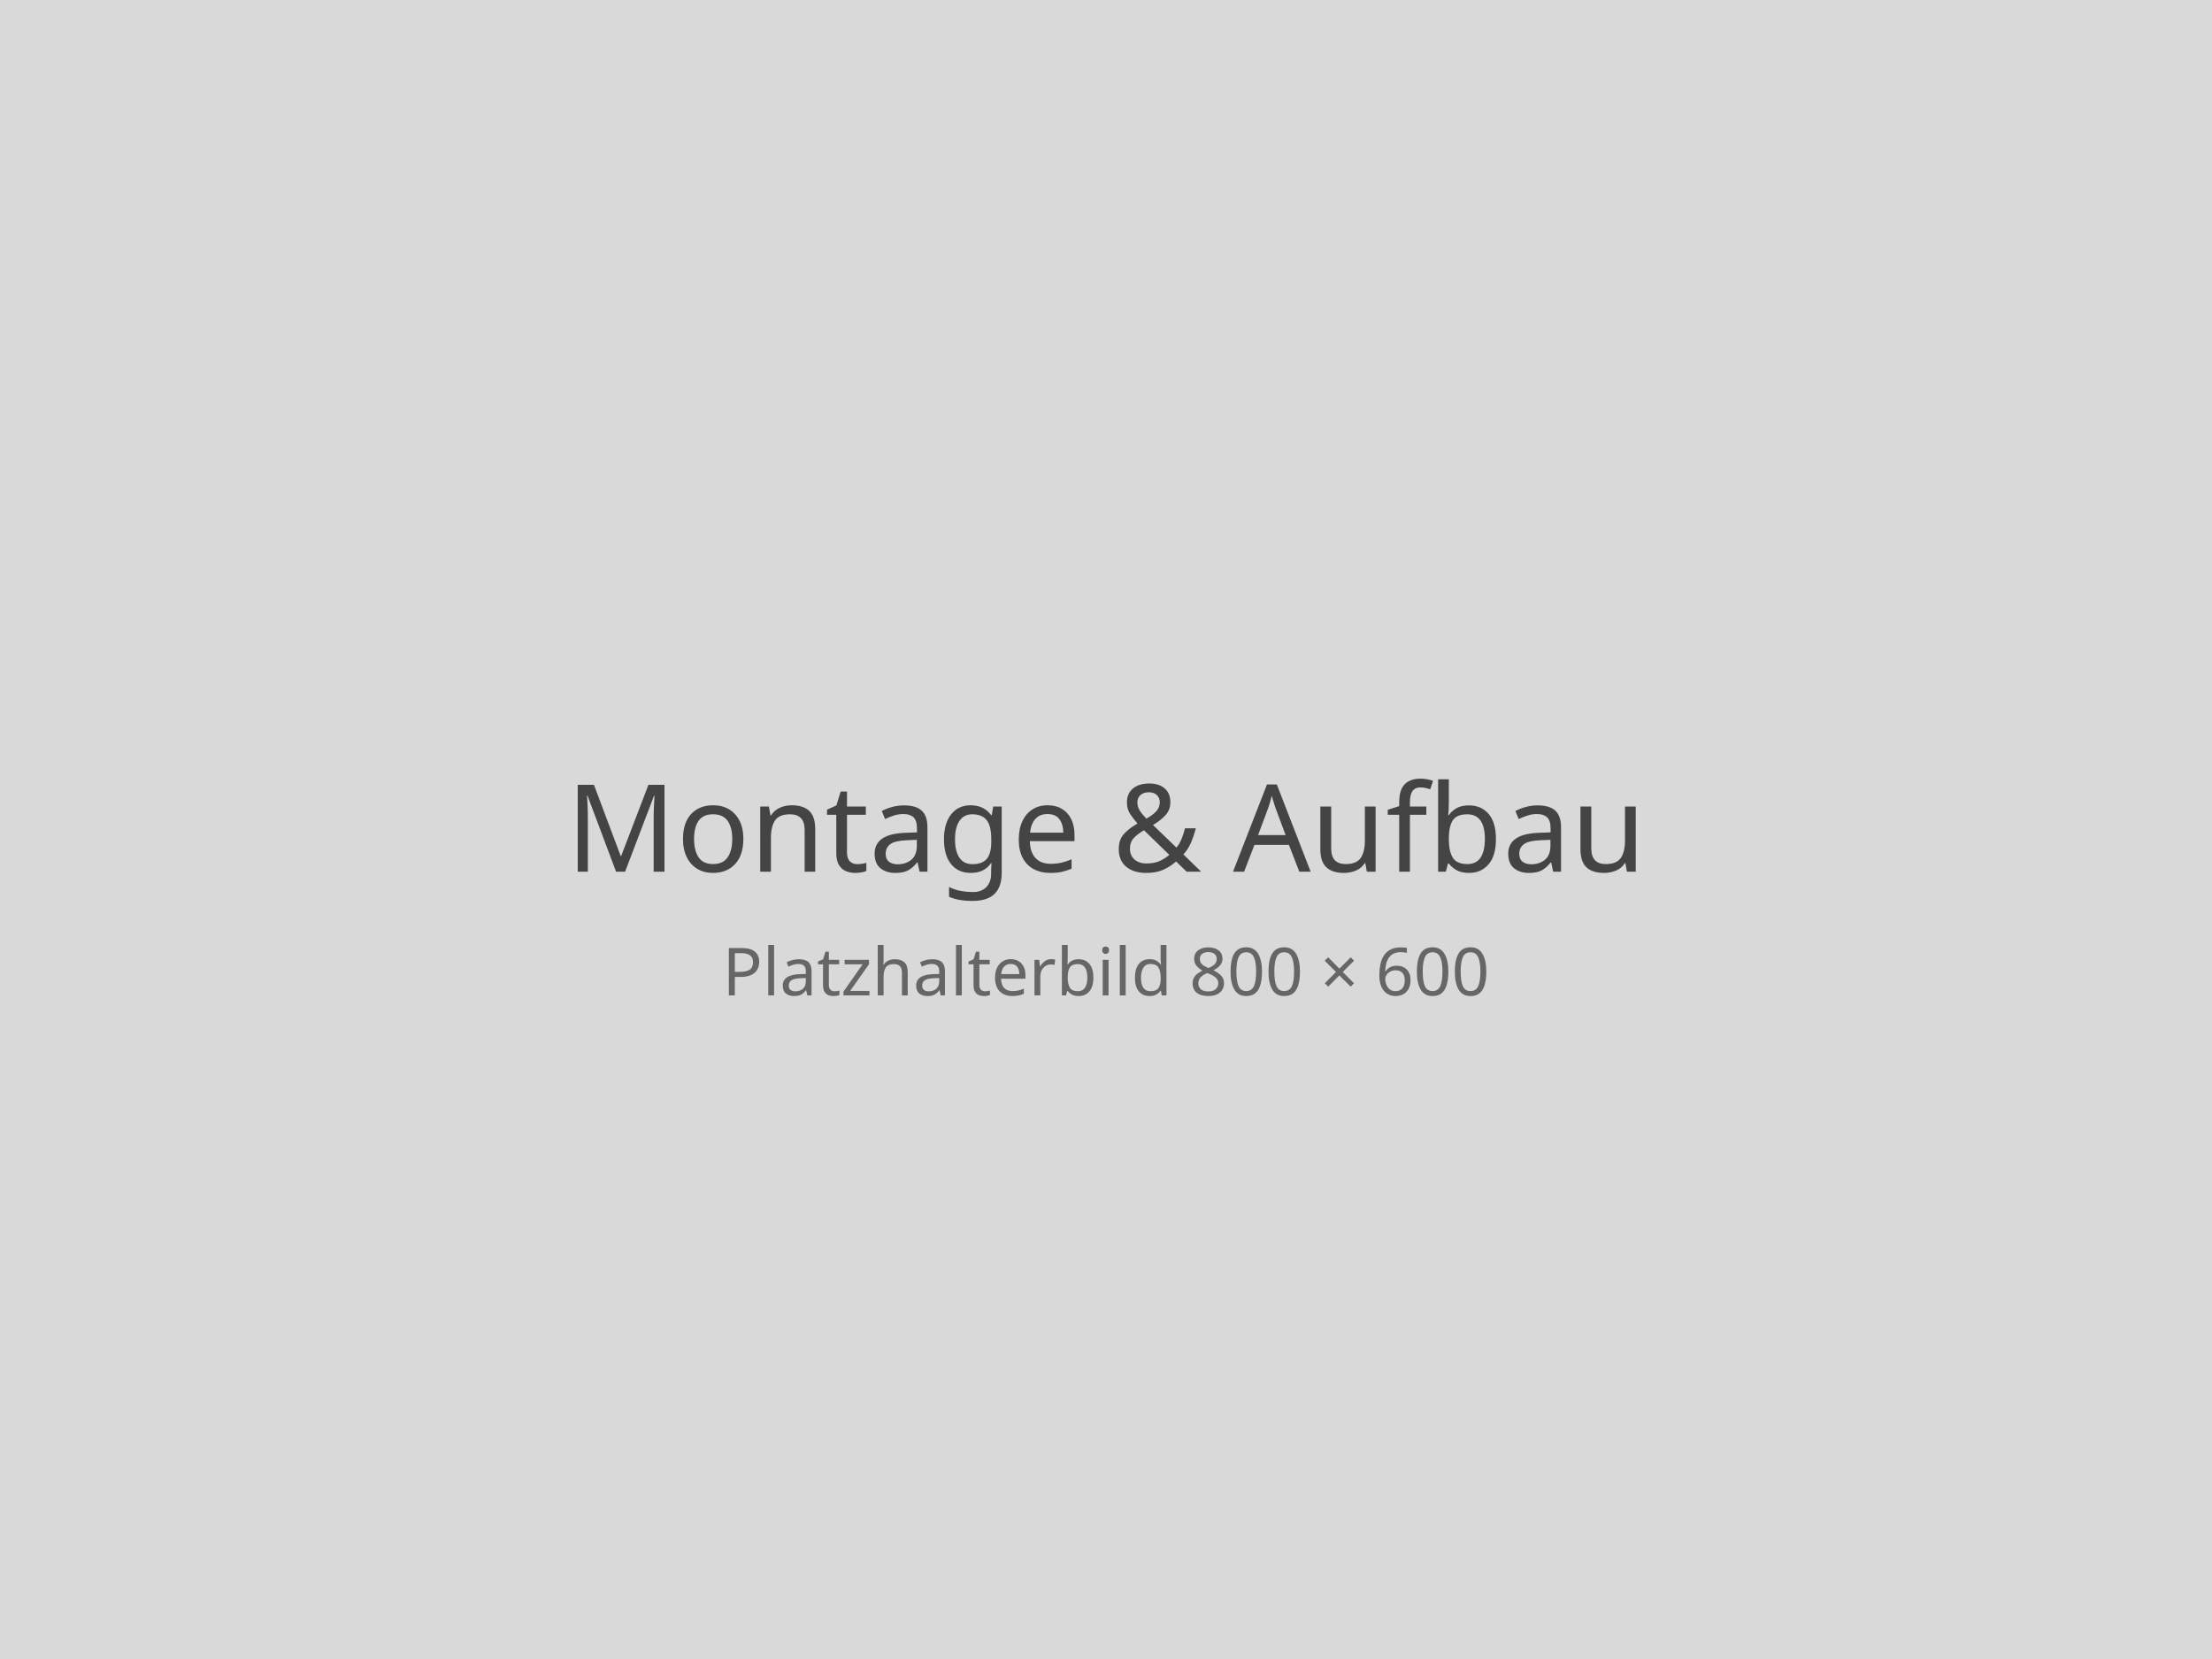
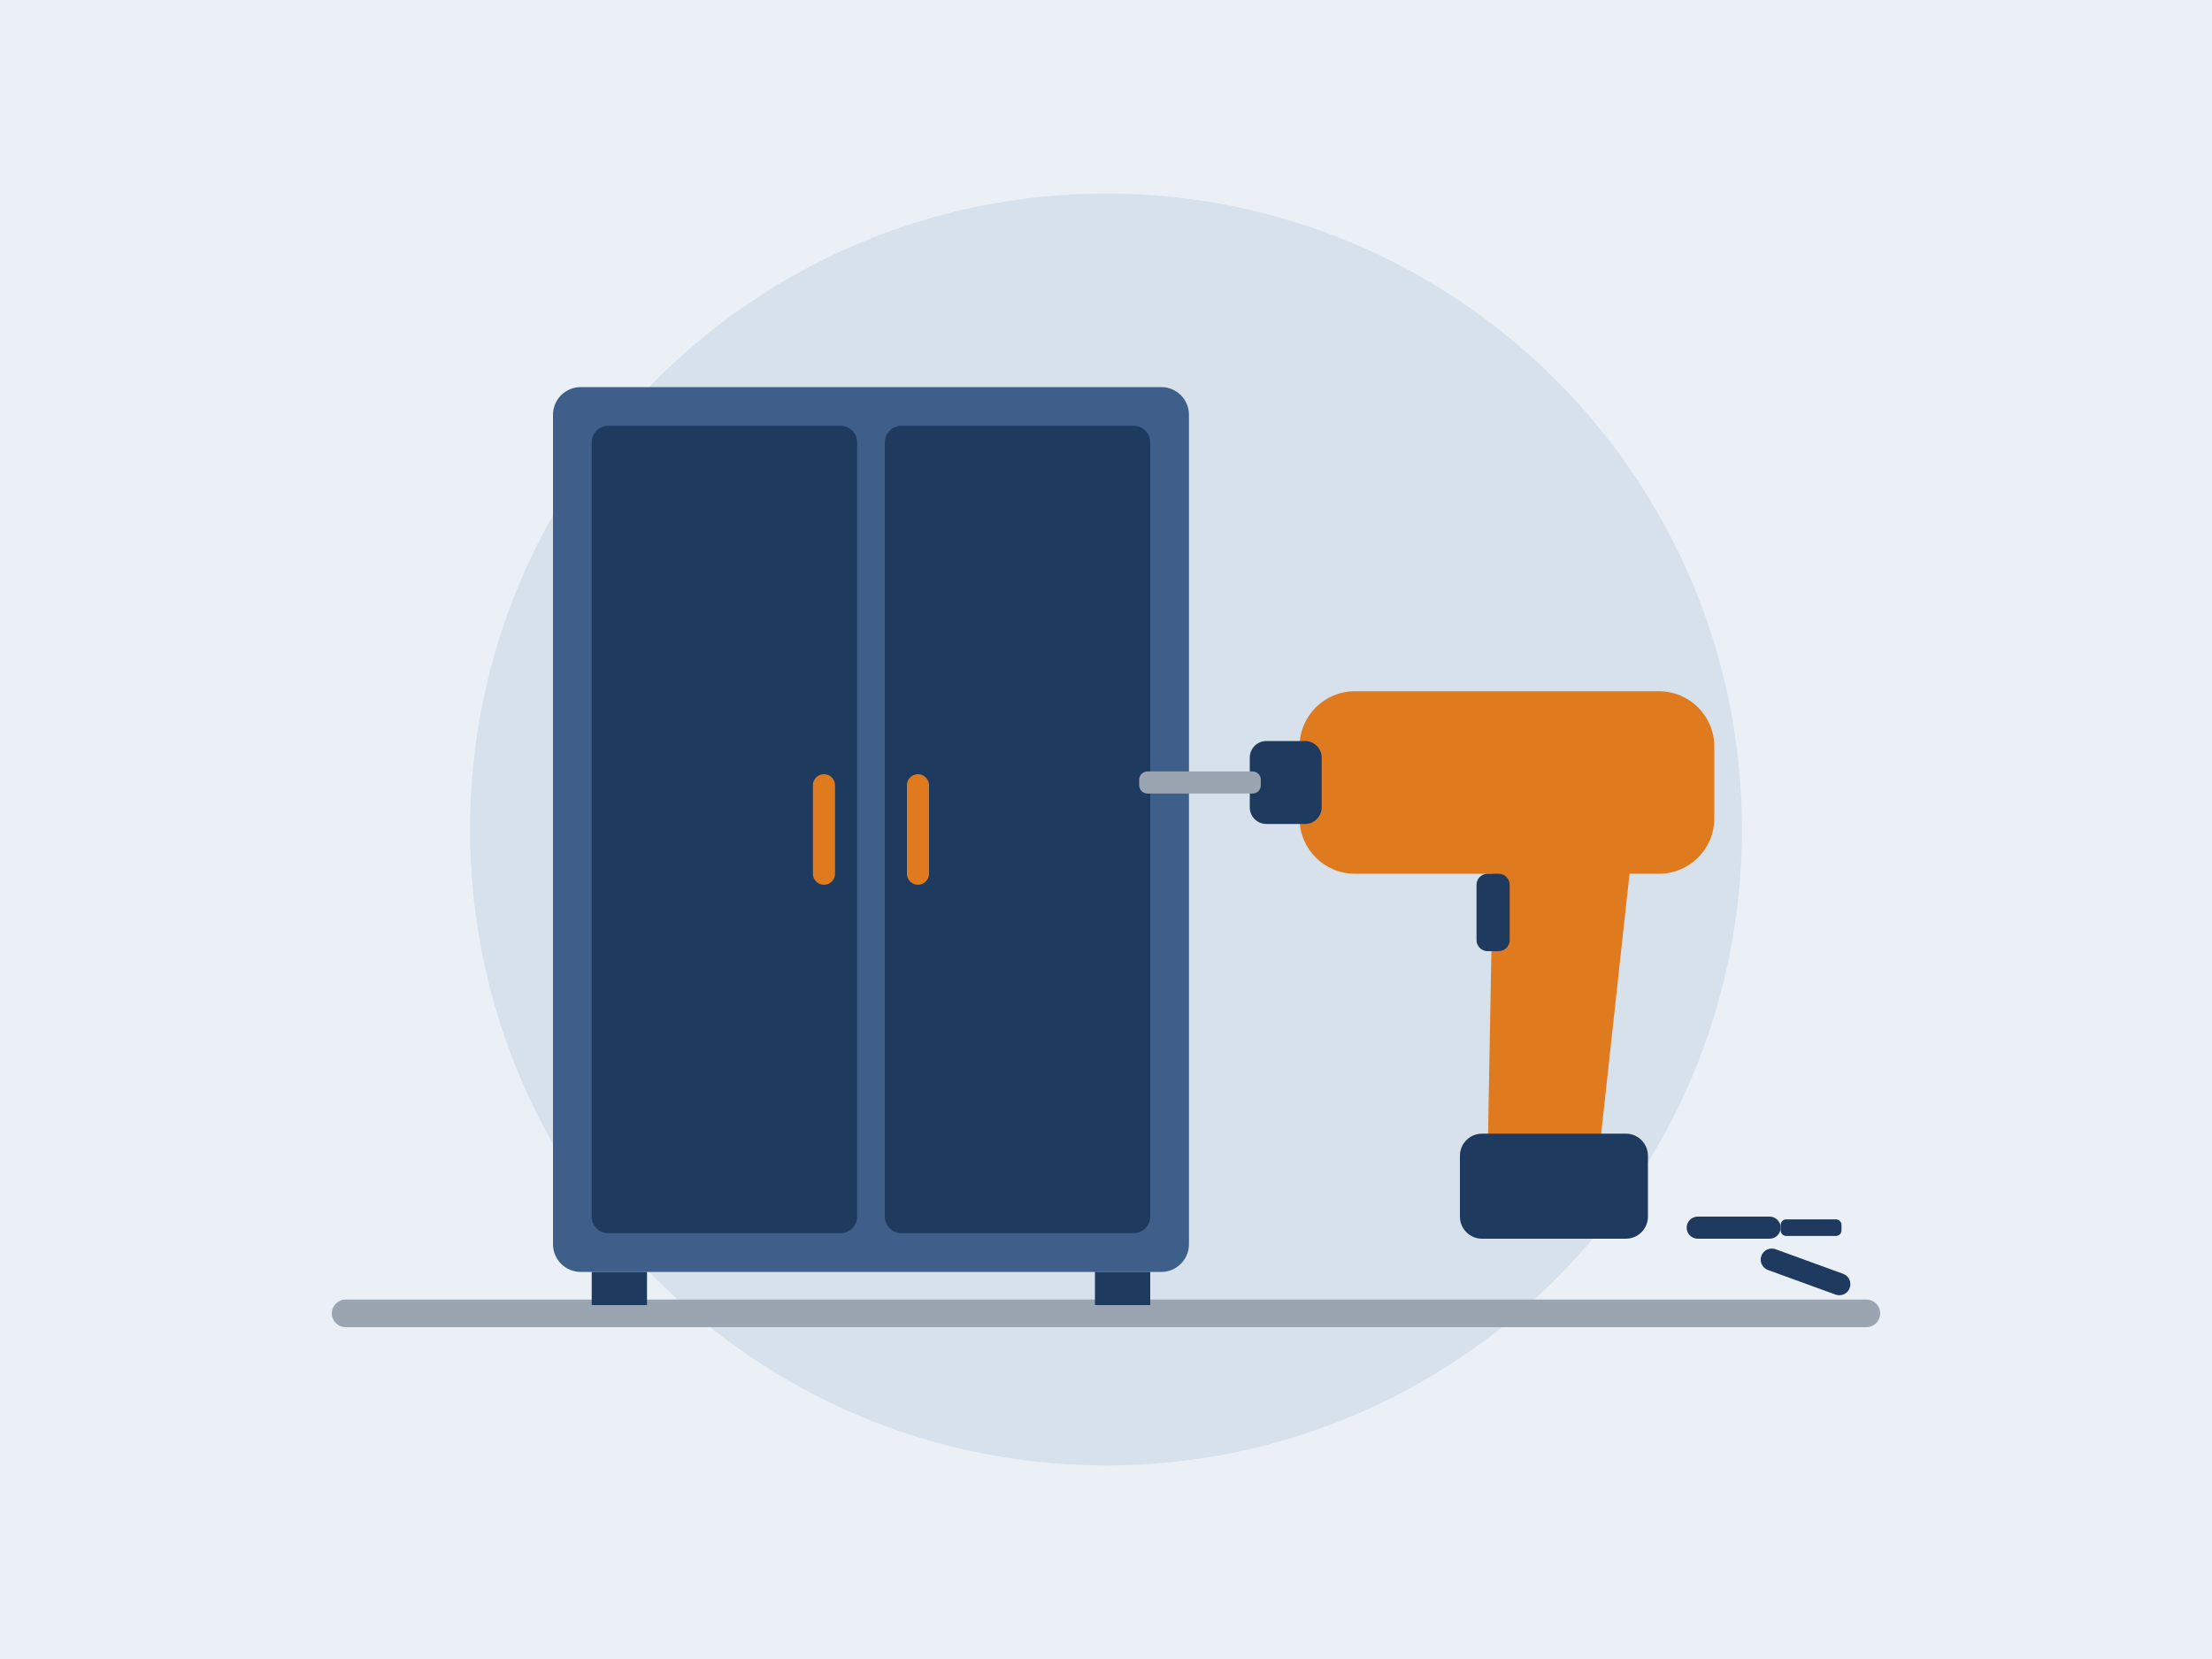
<svg xmlns="http://www.w3.org/2000/svg" width="800" height="600" viewBox="0 0 800 600">
-   <rect width="800" height="600" fill="#d9d9d9" />
-   <text x="400" y="300" font-family="system-ui, sans-serif" font-size="44" fill="#444" text-anchor="middle" dominant-baseline="middle">Montage &amp; Aufbau</text>
-   <text x="400" y="360" font-family="system-ui, sans-serif" font-size="24" fill="#666" text-anchor="middle">Platzhalterbild 800 × 600</text>
+   <rect width="800" height="600" fill="#eaf0f6" />
+   <circle cx="400" cy="300" r="230" fill="#d6e1ec" />
+   <rect x="120" y="470" width="560" height="10" rx="5" fill="#9aa5b1" />
+   <rect x="200" y="140" width="230" height="320" rx="10" fill="#3d5f8a" />
+   <rect x="214" y="154" width="96" height="292" rx="6" fill="#1f3a5f" />
+   <rect x="320" y="154" width="96" height="292" rx="6" fill="#1f3a5f" />
+   <rect x="294" y="280" width="8" height="40" rx="4" fill="#e07a1f" />
+   <rect x="328" y="280" width="8" height="40" rx="4" fill="#e07a1f" />
+   <rect x="214" y="460" width="20" height="12" fill="#1f3a5f" />
+   <rect x="396" y="460" width="20" height="12" fill="#1f3a5f" />
+   <rect x="470" y="250" width="150" height="66" rx="20" fill="#e07a1f" />
+   <rect x="452" y="268" width="26" height="30" rx="6" fill="#1f3a5f" />
+   <rect x="412" y="279" width="44" height="8" rx="3" fill="#9aa5b1" />
+   <path d="M540 310h50l-12 110h-40z" fill="#e07a1f" />
+   <rect x="528" y="410" width="68" height="38" rx="8" fill="#1f3a5f" />
+   <rect x="534" y="316" width="12" height="28" rx="4" fill="#1f3a5f" />
+   <g fill="#1f3a5f">
+     <rect x="610" y="440" width="34" height="8" rx="4" />
+     <rect x="644" y="441" width="22" height="6" rx="2" />
+     <rect x="636" y="456" width="34" height="8" rx="4" transform="rotate(20 653 460)" />
+   </g>
</svg>
